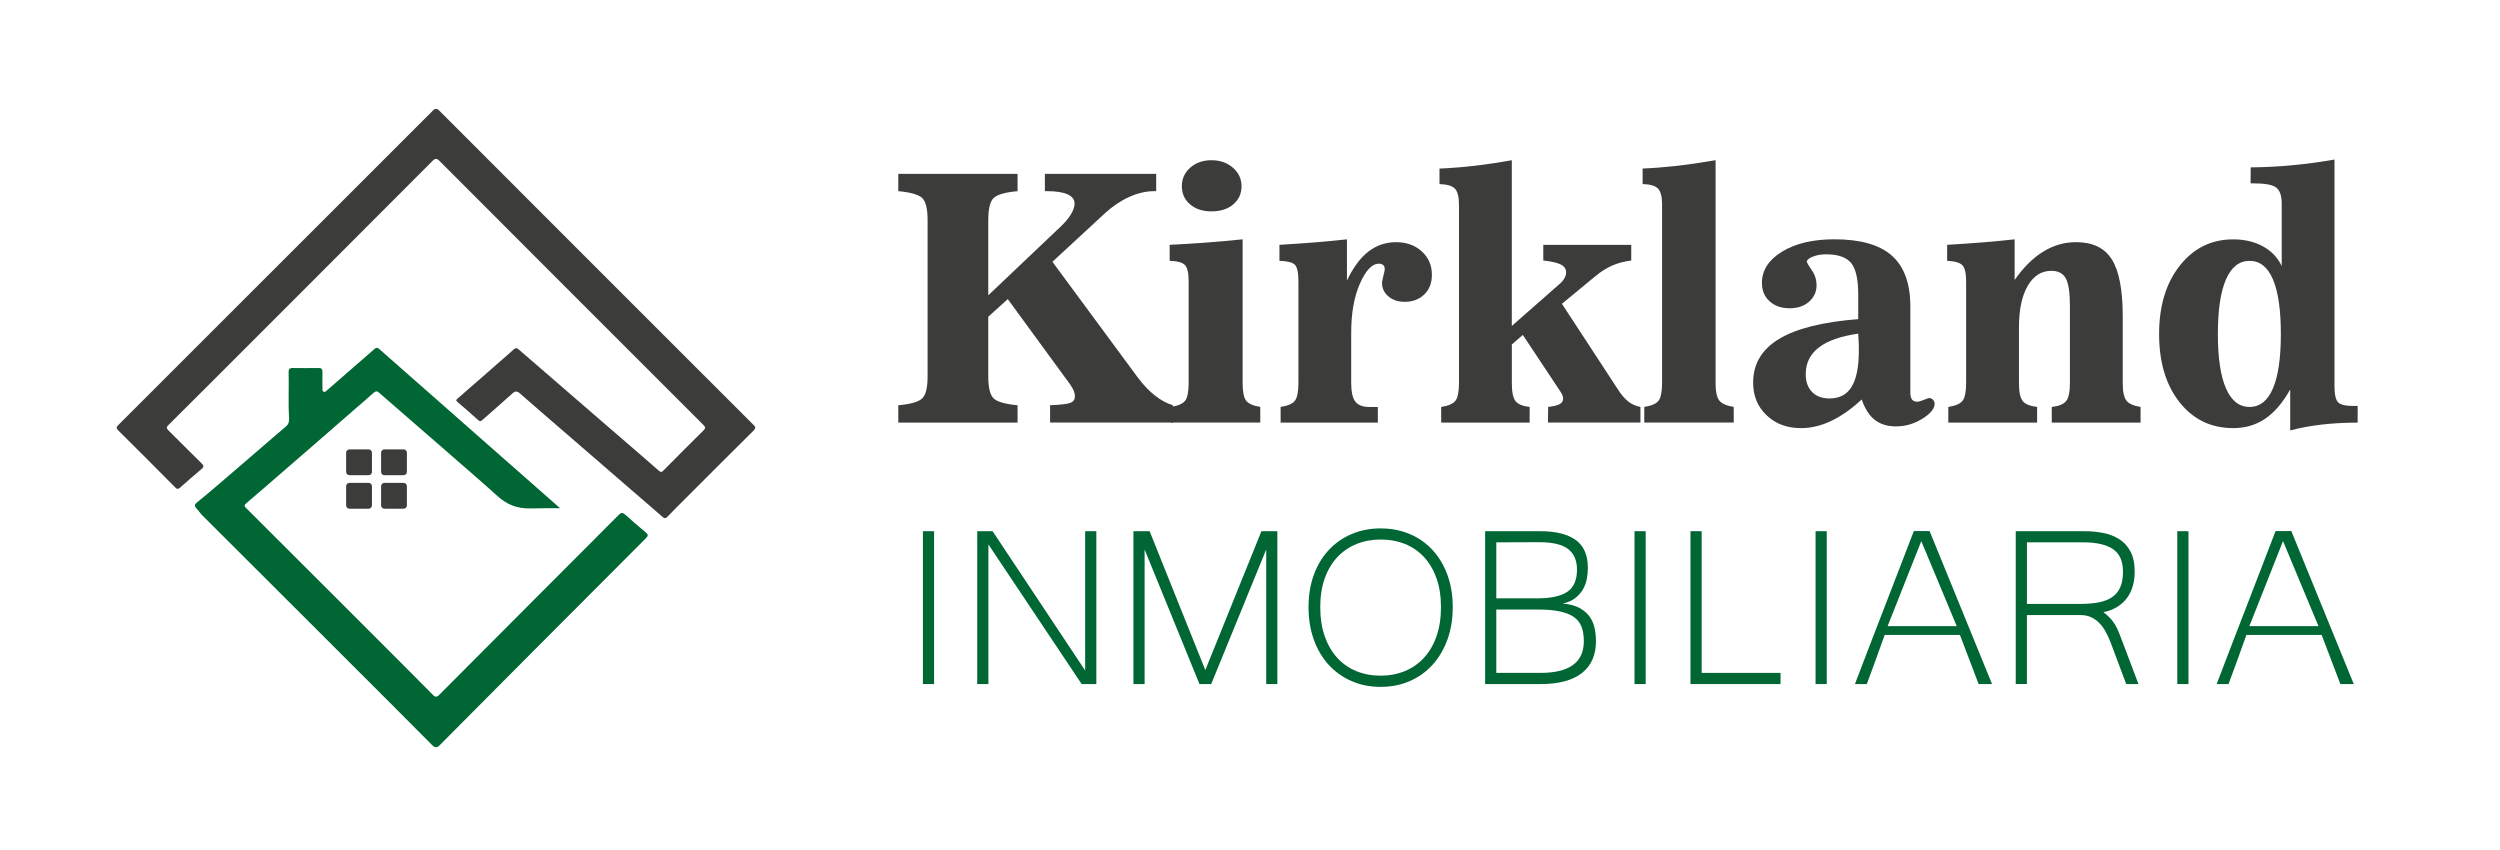
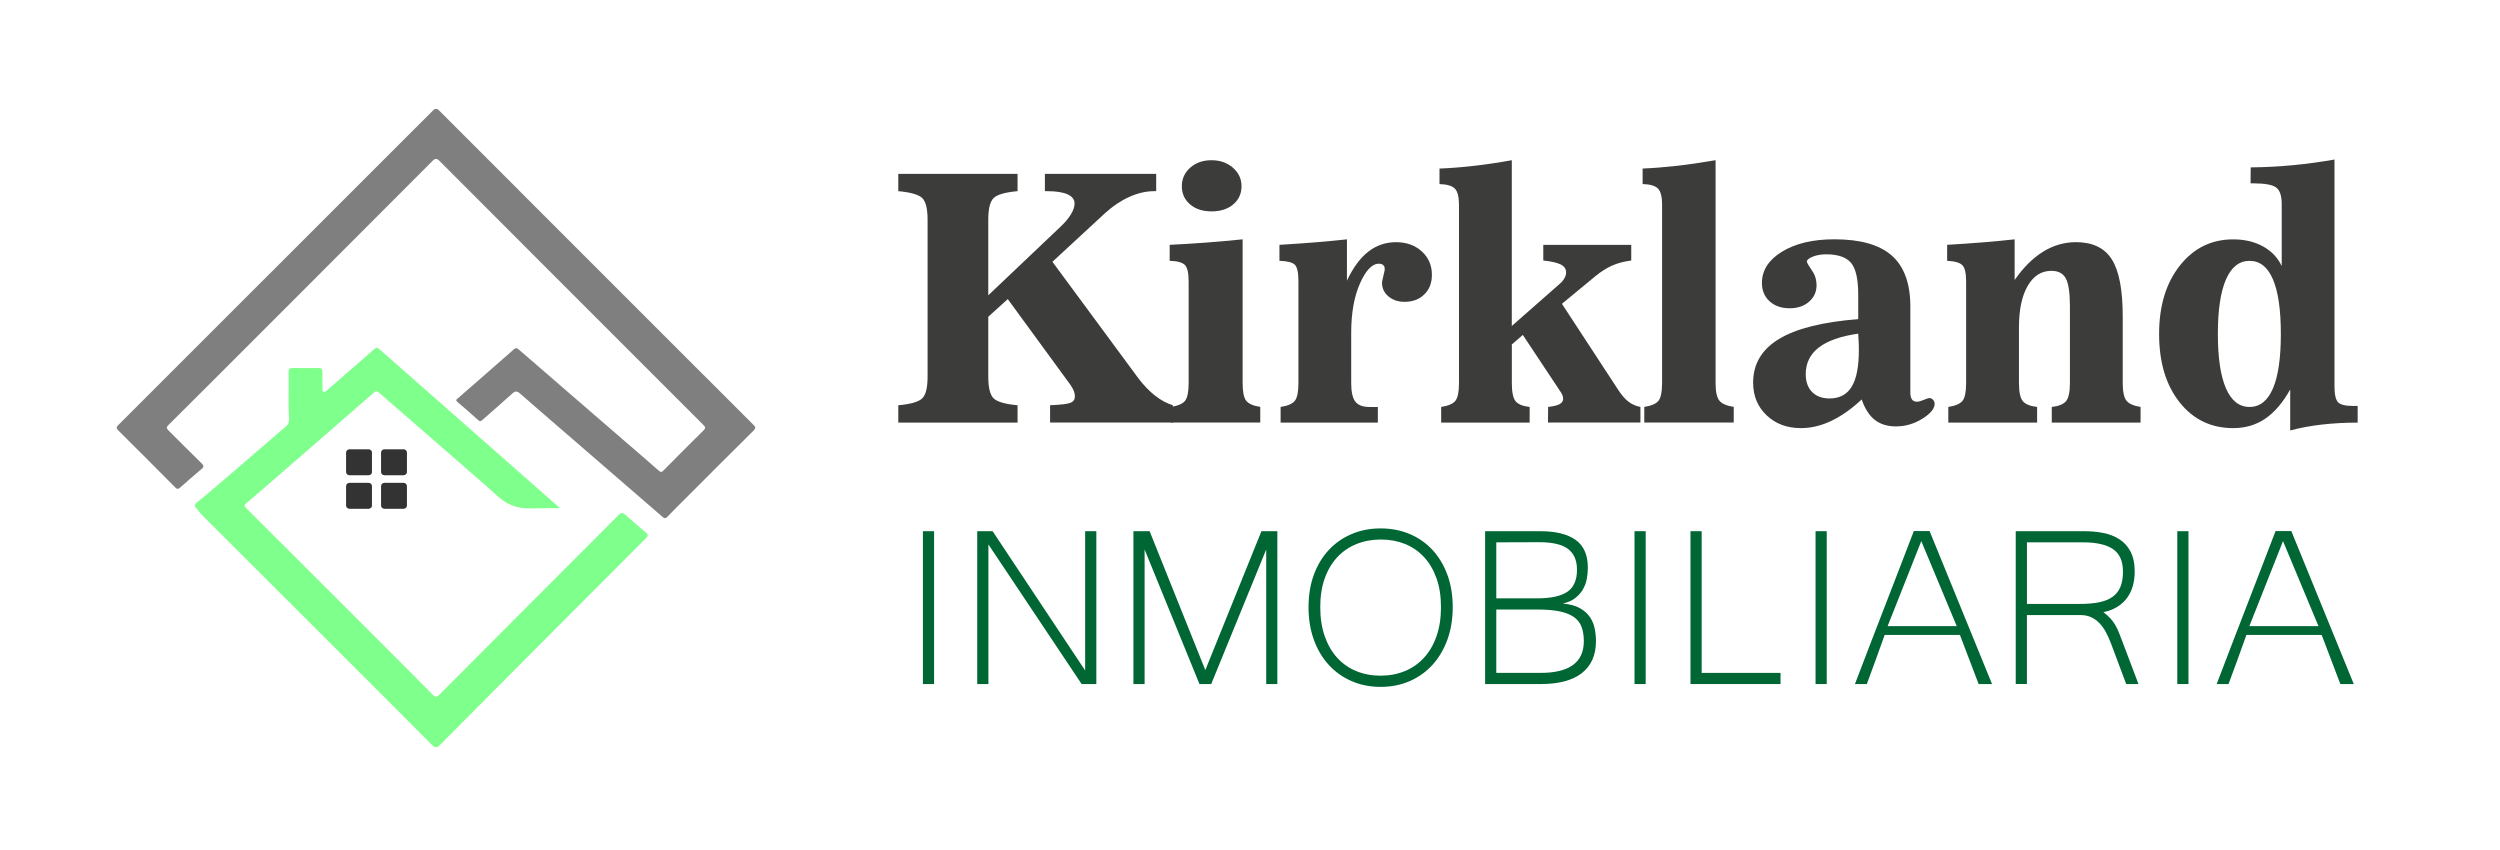
<svg xmlns="http://www.w3.org/2000/svg" version="1.1" id="Capa_1" x="0px" y="0px" viewBox="0 0 727.13 247.08" style="enable-background:new 0 0 727.13 247.08;" xml:space="preserve">
  <style type="text/css">
- 	.st0{fill:#3C3C3B;}
- 	.st1{fill:#006633;}
- </style>
+         .st0{fill:#3C3C3B;}
+         .st1{fill:#006633;}
+         .st4{opacity: 2;}
+         .st3 {stroke-width: 4;animation: trazar 5s ease-out infinite forwards;}    
+         #trazo1 {stroke-dasharray: 749.10; stroke-dashoffset: 749.10;}
+         #trazo2 {stroke-dasharray: 627.88; stroke-dashoffset: 627.881;}
+         @keyframes trazar {
+             80% {stroke-dashoffset: 0; stroke-width: 4;}  
+             90% {stroke-width: 2; opacity: 2;}
+             100% {opacity: 1; stroke-dashoffset: 0;}
+         }
+     </style>
  <g>
-     <path class="st0" d="M127.68,32.09c0,0,89.2,89.28,91.46,91.47c0.63,0.61,0.75,0.96,0.06,1.65c-6.62,6.56-13.2,13.15-19.79,19.74   c-1.76,1.76-3.54,3.52-5.26,5.32c-0.54,0.57-0.87,0.57-1.47,0.05c-4.42-3.9-38.47-33.19-41.42-35.86   c-0.88-0.79-1.44-0.75-2.27,0.01c-2.85,2.58-5.77,5.1-8.65,7.65c-0.39,0.35-0.69,0.57-1.21,0.11c-2.02-1.81-4.05-3.6-6.12-5.36   c-0.56-0.48-0.24-0.68,0.11-0.98c3.26-2.85,14.15-12.32,16.3-14.25c0.59-0.53,0.92-0.48,1.5,0.04   c7.17,6.28,38.75,33.45,40.75,35.26c0.55,0.5,0.83,0.39,1.27-0.07c3.88-3.92,7.77-7.83,11.7-11.71c0.63-0.62,0.55-0.97-0.05-1.56   c-10.82-10.77-70.8-70.79-76.71-76.75c-0.82-0.83-1.29-0.85-2.13,0c-9.31,9.37-75.35,75.46-76.76,76.77   c-0.67,0.62-0.55,1.02,0.03,1.59c3.21,3.17,6.36,6.39,9.59,9.53c0.7,0.69,0.78,1.05-0.03,1.71c-2.09,1.72-4.11,3.54-6.15,5.33   c-0.47,0.41-0.83,0.62-1.41,0.04c-5.51-5.56-11.05-11.1-16.61-16.62c-0.65-0.65-0.61-0.98,0.04-1.62   c6.16-6.13,91.51-91.47,91.51-91.47C126.43,31.57,127.16,31.51,127.68,32.09z" />
-     <path class="st1" d="M162.91,147.82c-3,0-5.48-0.03-8.31,0.06c-4.21,0.12-7.2-1.06-10.24-3.9c-3.49-3.25-31.59-27.53-34.2-29.84   c-0.59-0.52-0.99-0.32-1.46,0.09c-2.09,1.84-34.72,30.23-37.06,32.13c-0.78,0.63-0.52,0.95,0.01,1.47   c4.59,4.57,53.18,53.08,54.2,54.21c0.7,0.78,1.22,0.77,1.91,0.05c1.94-2.01,48.06-48.16,52.24-52.37c0.69-0.7,1.18-0.64,1.87-0.02   c1.95,1.75,3.92,3.47,5.94,5.14c0.79,0.65,0.73,1.04,0.03,1.73c-7.18,7.14-59.06,59.22-59.89,60.11c-0.72,0.78-1.41,0.9-2.21,0.08   c-3.04-3.14-63.97-63.98-67.13-67.1c-0.31-0.3-0.52-0.7-0.81-1.02c-1.52-1.68-1.55-1.71,0.24-3.12   c3.93-3.11,23.9-20.51,25.09-21.45c0.88-0.7,1.01-1.64,0.95-2.56c-0.29-4.46-0.01-8.93-0.13-13.39c-0.02-0.79,0.34-1.09,1.11-1.08   c2.54,0.02,5.08,0.05,7.62,0c0.91-0.02,1.11,0.39,1.1,1.18c-0.03,1.71,0.01,3.42,0.01,5.13c0,0.72,0.71,0.7,0.94,0.51   c3.81-3.27,13.3-11.62,14.3-12.46c0.47-0.4,0.85-0.27,1.26,0.1C117.55,107.94,159.15,144.47,162.91,147.82z" />
+     <path id="trazo1" class="st3" fill="none" stroke="#000" d="M127.68,32.09c0,0,89.2,89.28,91.46,91.47c0.63,0.61,0.75,0.96,0.06,1.65c-6.62,6.56-13.2,13.15-19.79,19.74             c-1.76,1.76-3.54,3.52-5.26,5.32c-0.54,0.57-0.87,0.57-1.47,0.05c-4.42-3.9-38.47-33.19-41.42-35.86             c-0.88-0.79-1.44-0.75-2.27,0.01c-2.85,2.58-5.77,5.1-8.65,7.65c-0.39,0.35-0.69,0.57-1.21,0.11c-2.02-1.81-4.05-3.6-6.12-5.36             c-0.56-0.48-0.24-0.68,0.11-0.98c3.26-2.85,14.15-12.32,16.3-14.25c0.59-0.53,0.92-0.48,1.5,0.04             c7.17,6.28,38.75,33.45,40.75,35.26c0.55,0.5,0.83,0.39,1.27-0.07c3.88-3.92,7.77-7.83,11.7-11.71c0.63-0.62,0.55-0.97-0.05-1.56             c-10.82-10.77-70.8-70.79-76.71-76.75c-0.82-0.83-1.29-0.85-2.13,0c-9.31,9.37-75.35,75.46-76.76,76.77             c-0.67,0.62-0.55,1.02,0.03,1.59c3.21,3.17,6.36,6.39,9.59,9.53c0.7,0.69,0.78,1.05-0.03,1.71c-2.09,1.72-4.11,3.54-6.15,5.33             c-0.47,0.41-0.83,0.62-1.41,0.04c-5.51-5.56-11.05-11.1-16.61-16.62c-0.65-0.65-0.61-0.98,0.04-1.62             c6.16-6.13,91.51-91.47,91.51-91.47C126.43,31.57,127.16,31.51,127.68,32.09z" />
+     <path id="trazo2" class="st3" fill="none" stroke="#006633" d="M162.91,147.82c-3,0-5.48-0.03-8.31,0.06c-4.21,0.12-7.2-1.06-10.24-3.9c-3.49-3.25-31.59-27.53-34.2-29.84             c-0.59-0.52-0.99-0.32-1.46,0.09c-2.09,1.84-34.72,30.23-37.06,32.13c-0.78,0.63-0.52,0.95,0.01,1.47             c4.59,4.57,53.18,53.08,54.2,54.21c0.7,0.78,1.22,0.77,1.91,0.05c1.94-2.01,48.06-48.16,52.24-52.37c0.69-0.7,1.18-0.64,1.87-0.02             c1.95,1.75,3.92,3.47,5.94,5.14c0.79,0.65,0.73,1.04,0.03,1.73c-7.18,7.14-59.06,59.22-59.89,60.11c-0.72,0.78-1.41,0.9-2.21,0.08             c-3.04-3.14-63.97-63.98-67.13-67.1c-0.31-0.3-0.52-0.7-0.81-1.02c-1.52-1.68-1.55-1.71,0.24-3.12             c3.93-3.11,23.9-20.51,25.09-21.45c0.88-0.7,1.01-1.64,0.95-2.56c-0.29-4.46-0.01-8.93-0.13-13.39c-0.02-0.79,0.34-1.09,1.11-1.08             c2.54,0.02,5.08,0.05,7.62,0c0.91-0.02,1.11,0.39,1.1,1.18c-0.03,1.71,0.01,3.42,0.01,5.13c0,0.72,0.71,0.7,0.94,0.51             c3.81-3.27,13.3-11.62,14.3-12.46c0.47-0.4,0.85-0.27,1.26,0.1C117.55,107.94,159.15,144.47,162.91,147.82z" />
    <g>
-       <path class="st0" d="M107.22,147.96h-5.59c-0.53,0-0.96-0.43-0.96-0.96v-5.59c0-0.53,0.43-0.96,0.96-0.96h5.59    c0.53,0,0.96,0.43,0.96,0.96V147C108.19,147.53,107.76,147.96,107.22,147.96z" />
-       <path class="st0" d="M107.22,138.21h-5.59c-0.53,0-0.96-0.43-0.96-0.96v-5.59c0-0.53,0.43-0.96,0.96-0.96h5.59    c0.53,0,0.96,0.43,0.96,0.96v5.59C108.19,137.78,107.76,138.21,107.22,138.21z" />
-       <path class="st0" d="M117.39,138.21h-5.59c-0.53,0-0.96-0.43-0.96-0.96v-5.59c0-0.53,0.43-0.96,0.96-0.96h5.59    c0.53,0,0.96,0.43,0.96,0.96v5.59C118.35,137.78,117.92,138.21,117.39,138.21z" />
-       <path class="st0" d="M117.39,147.96h-5.59c-0.53,0-0.96-0.43-0.96-0.96v-5.59c0-0.53,0.43-0.96,0.96-0.96h5.59    c0.53,0,0.96,0.43,0.96,0.96V147C118.35,147.53,117.92,147.96,117.39,147.96z" />
+       <path class="st3" fill="rgba(0, 0, 0, 0.6)" d="M107.22,147.96h-5.59c-0.53,0-0.96-0.43-0.96-0.96v-5.59c0-0.53,0.43-0.96,0.96-0.96h5.59                 c0.53,0,0.96,0.43,0.96,0.96V147C108.19,147.53,107.76,147.96,107.22,147.96z" />
+       <path class="st3" fill="rgba(0, 0, 0, 0.6)" d="M107.22,138.21h-5.59c-0.53,0-0.96-0.43-0.96-0.96v-5.59c0-0.53,0.43-0.96,0.96-0.96h5.59                 c0.53,0,0.96,0.43,0.96,0.96v5.59C108.19,137.78,107.76,138.21,107.22,138.21z" />
+       <path class="st3" fill="rgba(0, 0, 0, 0.6)" d="M117.39,138.21h-5.59c-0.53,0-0.96-0.43-0.96-0.96v-5.59c0-0.53,0.43-0.96,0.96-0.96h5.59                 c0.53,0,0.96,0.43,0.96,0.96v5.59C118.35,137.78,117.92,138.21,117.39,138.21z" />
+       <path class="st3" fill="rgba(0, 0, 0, 0.6)" d="M117.39,147.96h-5.59c-0.53,0-0.96-0.43-0.96-0.96v-5.59c0-0.53,0.43-0.96,0.96-0.96h5.59                 c0.53,0,0.96,0.43,0.96,0.96V147C118.35,147.53,117.92,147.96,117.39,147.96z" />
    </g>
  </g>
  <g>
-     <path class="st0" d="M269.79,63.94c0-3.23-0.53-5.35-1.57-6.35c-1.05-1-3.37-1.66-6.95-1.99v-5.04h34.69v5.04   c-3.59,0.32-5.9,0.99-6.95,1.99c-1.05,1-1.57,3.12-1.57,6.35v21.95l20.93-19.87c1.32-1.23,2.35-2.44,3.08-3.63   c0.73-1.19,1.09-2.26,1.09-3.2c0-1.16-0.68-2.05-2.04-2.67c-1.36-0.61-3.36-0.92-6.01-0.92h-0.58v-5.04h32.37v5.04h-0.58   c-2.36,0-4.77,0.56-7.24,1.67c-2.47,1.11-4.82,2.69-7.05,4.72l-15.31,14.15l24.91,33.77c1.58,2.1,3.23,3.82,4.94,5.16   c1.71,1.34,3.44,2.27,5.18,2.79v5.04h-35.71v-5.04c3.2-0.13,5.2-0.37,6.01-0.73c0.81-0.35,1.21-0.98,1.21-1.89   c0-0.94-0.4-1.99-1.21-3.15l-0.05-0.1l-18.27-25l-5.67,5.14v17.4c0,3.23,0.52,5.35,1.57,6.35c1.05,1,3.37,1.66,6.95,1.99v5.04   h-34.69v-5.04c3.59-0.32,5.9-0.99,6.95-1.99c1.05-1,1.57-3.12,1.57-6.35V63.94z" />
-     <path class="st0" d="M340.54,122.91v-4.55c2.07-0.32,3.45-0.92,4.14-1.79c0.69-0.87,1.04-2.6,1.04-5.18V81.82   c0-2.42-0.36-4-1.09-4.75c-0.73-0.74-2.2-1.15-4.43-1.21v-4.65c3.29-0.16,6.72-0.37,10.27-0.63c3.55-0.26,7.2-0.58,10.95-0.97   v41.77c0,2.58,0.35,4.31,1.04,5.18c0.69,0.87,2.06,1.47,4.09,1.79v4.55H340.54z M343.74,54.16c0-2.16,0.82-3.96,2.45-5.4   c1.63-1.44,3.69-2.16,6.18-2.16c2.49,0,4.56,0.73,6.23,2.18c1.66,1.45,2.5,3.25,2.5,5.38c0,2.16-0.8,3.92-2.4,5.28   c-1.6,1.36-3.71,2.04-6.32,2.04c-2.58,0-4.67-0.68-6.25-2.04C344.53,58.08,343.74,56.32,343.74,54.16z" />
-     <path class="st0" d="M372.47,122.91v-4.55c2.07-0.32,3.45-0.92,4.14-1.79c0.69-0.87,1.04-2.6,1.04-5.18V81.82   c0-2.52-0.35-4.13-1.04-4.82c-0.7-0.69-2.19-1.07-4.48-1.14v-4.65c3.78-0.23,7.27-0.47,10.47-0.73c3.2-0.26,6.25-0.55,9.16-0.87   v12.02c1.78-3.78,3.84-6.59,6.2-8.43s5.05-2.76,8.09-2.76s5.53,0.9,7.49,2.69s2.93,4.06,2.93,6.81c0,2.36-0.73,4.26-2.21,5.69   c-1.47,1.44-3.38,2.16-5.74,2.16c-1.87,0-3.43-0.52-4.68-1.57c-1.24-1.05-1.87-2.35-1.87-3.9c0-0.16,0.02-0.35,0.05-0.56   c0.03-0.21,0.08-0.44,0.15-0.7l0.48-2.08c0.03-0.1,0.05-0.21,0.07-0.34c0.02-0.13,0.02-0.29,0.02-0.48c0-0.45-0.14-0.81-0.44-1.07   c-0.29-0.26-0.71-0.39-1.26-0.39c-1.97,0-3.8,1.92-5.5,5.77c-1.7,3.84-2.54,8.62-2.54,14.34v14.58c0,2.58,0.4,4.39,1.21,5.43   c0.81,1.03,2.16,1.55,4.07,1.55h2.47v4.55H372.47z" />
-     <path class="st0" d="M439.72,111.38c0,2.65,0.36,4.42,1.09,5.31c0.73,0.89,2.09,1.45,4.09,1.67v4.55h-25.73v-4.55   c2.07-0.32,3.45-0.92,4.14-1.79c0.69-0.87,1.04-2.6,1.04-5.18v-51.8c0-2.33-0.4-3.9-1.19-4.72c-0.79-0.82-2.29-1.27-4.48-1.33   v-4.51c3.17-0.13,6.48-0.39,9.93-0.78c3.46-0.39,7.15-0.94,11.1-1.65v48.21l14.1-12.4c0.52-0.45,0.93-0.97,1.24-1.55   c0.31-0.58,0.46-1.11,0.46-1.6c0-1-0.5-1.77-1.5-2.3c-1-0.53-2.71-0.93-5.14-1.19v-4.55h25.58v4.55c-2.04,0.26-3.87,0.74-5.5,1.45   c-1.63,0.71-3.27,1.74-4.92,3.1l-9.74,8.04l16.09,24.61c1.13,1.78,2.21,3.06,3.25,3.85c1.03,0.79,2.2,1.3,3.49,1.53v4.55h-26.89   l0.05-4.55c1.52-0.16,2.62-0.43,3.32-0.8c0.69-0.37,1.04-0.9,1.04-1.57c0-0.36-0.07-0.71-0.22-1.07c-0.15-0.35-0.38-0.76-0.7-1.21   l-10.8-16.28l-3.2,2.76V111.38z" />
-     <path class="st0" d="M483.43,59.58c0-2.33-0.4-3.9-1.19-4.72c-0.79-0.82-2.29-1.27-4.48-1.33v-4.51c3.13-0.13,6.43-0.39,9.88-0.78   c3.46-0.39,7.24-0.94,11.34-1.65v64.78c0,2.52,0.36,4.23,1.09,5.14c0.73,0.9,2.12,1.52,4.19,1.84v4.55h-26.02v-4.55   c2.07-0.32,3.45-0.92,4.14-1.79c0.69-0.87,1.04-2.6,1.04-5.18V59.58z" />
-     <path class="st0" d="M541.48,116.18c-2.94,2.75-5.89,4.82-8.84,6.23s-5.9,2.11-8.84,2.11c-4.04,0-7.37-1.24-9.98-3.73   c-2.62-2.49-3.92-5.65-3.92-9.5c0-5.43,2.51-9.66,7.53-12.7c5.02-3.04,12.7-4.96,23.04-5.77V85.7c0-4.49-0.7-7.57-2.08-9.23   c-1.39-1.66-3.8-2.5-7.22-2.5c-1.52,0-2.84,0.23-3.97,0.7c-1.13,0.47-1.7,0.96-1.7,1.48c0,0.06,0.1,0.26,0.29,0.58   c0.1,0.16,0.16,0.27,0.19,0.34l1.4,2.18c0.29,0.45,0.53,1.01,0.7,1.67c0.18,0.66,0.27,1.33,0.27,2.01c0,1.94-0.73,3.55-2.18,4.82   c-1.45,1.28-3.34,1.91-5.67,1.91c-2.39,0-4.33-0.68-5.81-2.03c-1.49-1.36-2.23-3.13-2.23-5.33c0-3.68,1.95-6.72,5.86-9.11   c3.91-2.39,8.98-3.59,15.21-3.59c7.56,0,13.13,1.58,16.72,4.75c3.58,3.17,5.38,8.11,5.38,14.83v25c0,0.9,0.16,1.57,0.48,2.01   s0.82,0.65,1.5,0.65c0.45,0,1.09-0.18,1.91-0.53c0.82-0.35,1.38-0.53,1.67-0.53c0.39,0,0.73,0.17,1.04,0.51   c0.31,0.34,0.46,0.72,0.46,1.14c0,1.42-1.2,2.88-3.58,4.36c-2.39,1.49-4.94,2.23-7.66,2.23c-2.49,0-4.54-0.63-6.15-1.89   C543.69,120.88,542.41,118.89,541.48,116.18z M540.46,97.04c-5.14,0.74-8.96,2.09-11.48,4.05c-2.52,1.95-3.78,4.53-3.78,7.73   c0,2.2,0.61,3.92,1.84,5.18s2.92,1.89,5.09,1.89c2.91,0,5.05-1.14,6.44-3.42c1.39-2.28,2.08-5.81,2.08-10.59   c0-0.55-0.01-1.15-0.02-1.79C540.61,99.44,540.56,98.43,540.46,97.04z" />
-     <path class="st0" d="M617.4,111.38c0,2.52,0.36,4.23,1.07,5.14c0.71,0.9,2.08,1.52,4.12,1.84v4.55h-25.83v-4.55   c2.04-0.23,3.42-0.79,4.17-1.7c0.74-0.9,1.11-2.67,1.11-5.28V89.09c0-3.97-0.4-6.69-1.21-8.14s-2.2-2.18-4.17-2.18   c-2.91,0-5.21,1.46-6.9,4.38c-1.7,2.92-2.54,6.95-2.54,12.09v16.14c0,2.62,0.37,4.38,1.11,5.28c0.74,0.9,2.13,1.47,4.17,1.7v4.55   h-25.83v-4.55c2.07-0.32,3.45-0.92,4.14-1.79c0.69-0.87,1.04-2.6,1.04-5.18V81.82c0-2.39-0.37-3.96-1.11-4.7   c-0.74-0.74-2.21-1.16-4.41-1.26v-4.65c3.78-0.23,7.27-0.47,10.47-0.73c3.2-0.26,6.25-0.55,9.16-0.87v11.82   c2.58-3.68,5.36-6.44,8.33-8.26c2.97-1.82,6.14-2.74,9.5-2.74c4.85,0,8.33,1.67,10.44,5.02c2.12,3.34,3.17,8.88,3.17,16.6V111.38z" />
-     <path class="st0" d="M654.62,48.68c4.07-0.03,8.15-0.24,12.23-0.63c4.09-0.39,8.13-0.94,12.14-1.65v65.9c0,2.42,0.35,3.99,1.04,4.7   c0.69,0.71,2.14,1.07,4.34,1.07h1.36v4.85c-3.65,0-7.11,0.19-10.37,0.56c-3.26,0.37-6.35,0.94-9.25,1.72v-11.92   c-2.13,3.81-4.55,6.64-7.24,8.48s-5.81,2.76-9.33,2.76c-6.43,0-11.63-2.5-15.6-7.51c-3.97-5.01-5.96-11.63-5.96-19.87   c0-8.17,2.01-14.8,6.03-19.89c4.02-5.09,9.2-7.63,15.53-7.63c3.29,0,6.18,0.68,8.65,2.04c2.47,1.36,4.29,3.26,5.45,5.72V59.29   c0-2.36-0.54-3.94-1.62-4.75c-1.08-0.81-3.25-1.21-6.52-1.21h-0.92L654.62,48.68z M654.28,118.36c3,0,5.27-1.79,6.81-5.38   s2.3-8.87,2.3-15.84c0-7.01-0.77-12.31-2.3-15.89c-1.53-3.59-3.8-5.38-6.81-5.38c-3,0-5.29,1.81-6.86,5.43   c-1.57,3.62-2.35,8.9-2.35,15.84c0,6.91,0.78,12.18,2.35,15.8C648.99,116.55,651.27,118.36,654.28,118.36z" />
+     <path class="" fill="rgba(0, 0, 0, 0.5)" stroke="" d="M127.68,32.09c0,0,89.2,89.28,91.46,91.47c0.63,0.61,0.75,0.96,0.06,1.65c-6.62,6.56-13.2,13.15-19.79,19.74             c-1.76,1.76-3.54,3.52-5.26,5.32c-0.54,0.57-0.87,0.57-1.47,0.05c-4.42-3.9-38.47-33.19-41.42-35.86             c-0.88-0.79-1.44-0.75-2.27,0.01c-2.85,2.58-5.77,5.1-8.65,7.65c-0.39,0.35-0.69,0.57-1.21,0.11c-2.02-1.81-4.05-3.6-6.12-5.36             c-0.56-0.48-0.24-0.68,0.11-0.98c3.26-2.85,14.15-12.32,16.3-14.25c0.59-0.53,0.92-0.48,1.5,0.04             c7.17,6.28,38.75,33.45,40.75,35.26c0.55,0.5,0.83,0.39,1.27-0.07c3.88-3.92,7.77-7.83,11.7-11.71c0.63-0.62,0.55-0.97-0.05-1.56             c-10.82-10.77-70.8-70.79-76.71-76.75c-0.82-0.83-1.29-0.85-2.13,0c-9.31,9.37-75.35,75.46-76.76,76.77             c-0.67,0.62-0.55,1.02,0.03,1.59c3.21,3.17,6.36,6.39,9.59,9.53c0.7,0.69,0.78,1.05-0.03,1.71c-2.09,1.72-4.11,3.54-6.15,5.33             c-0.47,0.41-0.83,0.62-1.41,0.04c-5.51-5.56-11.05-11.1-16.61-16.62c-0.65-0.65-0.61-0.98,0.04-1.62             c6.16-6.13,91.51-91.47,91.51-91.47C126.43,31.57,127.16,31.51,127.68,32.09z" />
+     <path class="" fill="rgba(0, 255, 25, 0.5)" stroke="" d="M162.91,147.82c-3,0-5.48-0.03-8.31,0.06c-4.21,0.12-7.2-1.06-10.24-3.9c-3.49-3.25-31.59-27.53-34.2-29.84             c-0.59-0.52-0.99-0.32-1.46,0.09c-2.09,1.84-34.72,30.23-37.06,32.13c-0.78,0.63-0.52,0.95,0.01,1.47             c4.59,4.57,53.18,53.08,54.2,54.21c0.7,0.78,1.22,0.77,1.91,0.05c1.94-2.01,48.06-48.16,52.24-52.37c0.69-0.7,1.18-0.64,1.87-0.02             c1.95,1.75,3.92,3.47,5.94,5.14c0.79,0.65,0.73,1.04,0.03,1.73c-7.18,7.14-59.06,59.22-59.89,60.11c-0.72,0.78-1.41,0.9-2.21,0.08             c-3.04-3.14-63.97-63.98-67.13-67.1c-0.31-0.3-0.52-0.7-0.81-1.02c-1.52-1.68-1.55-1.71,0.24-3.12             c3.93-3.11,23.9-20.51,25.09-21.45c0.88-0.7,1.01-1.64,0.95-2.56c-0.29-4.46-0.01-8.93-0.13-13.39c-0.02-0.79,0.34-1.09,1.11-1.08             c2.54,0.02,5.08,0.05,7.62,0c0.91-0.02,1.11,0.39,1.1,1.18c-0.03,1.71,0.01,3.42,0.01,5.13c0,0.72,0.71,0.7,0.94,0.51             c3.81-3.27,13.3-11.62,14.3-12.46c0.47-0.4,0.85-0.27,1.26,0.1C117.55,107.94,159.15,144.47,162.91,147.82z" />
+     <g>
+       <path fill="rgba(0, 0, 0, 0.5)" d="M107.22,147.96h-5.59c-0.53,0-0.96-0.43-0.96-0.96v-5.59c0-0.53,0.43-0.96,0.96-0.96h5.59                 c0.53,0,0.96,0.43,0.96,0.96V147C108.19,147.53,107.76,147.96,107.22,147.96z" />
+       <path fill="rgba(0, 0, 0, 0.5)" d="M107.22,138.21h-5.59c-0.53,0-0.96-0.43-0.96-0.96v-5.59c0-0.53,0.43-0.96,0.96-0.96h5.59                 c0.53,0,0.96,0.43,0.96,0.96v5.59C108.19,137.78,107.76,138.21,107.22,138.21z" />
+       <path fill="rgba(0, 0, 0, 0.5)" d="M117.39,138.21h-5.59c-0.53,0-0.96-0.43-0.96-0.96v-5.59c0-0.53,0.43-0.96,0.96-0.96h5.59                 c0.53,0,0.96,0.43,0.96,0.96v5.59C118.35,137.78,117.92,138.21,117.39,138.21z" />
+       <path fill="rgba(0, 0, 0, 0.5)" d="M117.39,147.96h-5.59c-0.53,0-0.96-0.43-0.96-0.96v-5.59c0-0.53,0.43-0.96,0.96-0.96h5.59                 c0.53,0,0.96,0.43,0.96,0.96V147C118.35,147.53,117.92,147.96,117.39,147.96z" />
+     </g>
+   </g>
+   <g>
+     <path class="st0" d="M269.79,63.94c0-3.23-0.53-5.35-1.57-6.35c-1.05-1-3.37-1.66-6.95-1.99v-5.04h34.69v5.04             c-3.59,0.32-5.9,0.99-6.95,1.99c-1.05,1-1.57,3.12-1.57,6.35v21.95l20.93-19.87c1.32-1.23,2.35-2.44,3.08-3.63             c0.73-1.19,1.09-2.26,1.09-3.2c0-1.16-0.68-2.05-2.04-2.67c-1.36-0.61-3.36-0.92-6.01-0.92h-0.58v-5.04h32.37v5.04h-0.58             c-2.36,0-4.77,0.56-7.24,1.67c-2.47,1.11-4.82,2.69-7.05,4.72l-15.31,14.15l24.91,33.77c1.58,2.1,3.23,3.82,4.94,5.16             c1.71,1.34,3.44,2.27,5.18,2.79v5.04h-35.71v-5.04c3.2-0.13,5.2-0.37,6.01-0.73c0.81-0.35,1.21-0.98,1.21-1.89             c0-0.94-0.4-1.99-1.21-3.15l-0.05-0.1l-18.27-25l-5.67,5.14v17.4c0,3.23,0.52,5.35,1.57,6.35c1.05,1,3.37,1.66,6.95,1.99v5.04             h-34.69v-5.04c3.59-0.32,5.9-0.99,6.95-1.99c1.05-1,1.57-3.12,1.57-6.35V63.94z" />
+     <path class="st0" d="M340.54,122.91v-4.55c2.07-0.32,3.45-0.92,4.14-1.79c0.69-0.87,1.04-2.6,1.04-5.18V81.82             c0-2.42-0.36-4-1.09-4.75c-0.73-0.74-2.2-1.15-4.43-1.21v-4.65c3.29-0.16,6.72-0.37,10.27-0.63c3.55-0.26,7.2-0.58,10.95-0.97             v41.77c0,2.58,0.35,4.31,1.04,5.18c0.69,0.87,2.06,1.47,4.09,1.79v4.55H340.54z M343.74,54.16c0-2.16,0.82-3.96,2.45-5.4             c1.63-1.44,3.69-2.16,6.18-2.16c2.49,0,4.56,0.73,6.23,2.18c1.66,1.45,2.5,3.25,2.5,5.38c0,2.16-0.8,3.92-2.4,5.28             c-1.6,1.36-3.71,2.04-6.32,2.04c-2.58,0-4.67-0.68-6.25-2.04C344.53,58.08,343.74,56.32,343.74,54.16z" />
+     <path class="st0" d="M372.47,122.91v-4.55c2.07-0.32,3.45-0.92,4.14-1.79c0.69-0.87,1.04-2.6,1.04-5.18V81.82             c0-2.52-0.35-4.13-1.04-4.82c-0.7-0.69-2.19-1.07-4.48-1.14v-4.65c3.78-0.23,7.27-0.47,10.47-0.73c3.2-0.26,6.25-0.55,9.16-0.87             v12.02c1.78-3.78,3.84-6.59,6.2-8.43s5.05-2.76,8.09-2.76s5.53,0.9,7.49,2.69s2.93,4.06,2.93,6.81c0,2.36-0.73,4.26-2.21,5.69             c-1.47,1.44-3.38,2.16-5.74,2.16c-1.87,0-3.43-0.52-4.68-1.57c-1.24-1.05-1.87-2.35-1.87-3.9c0-0.16,0.02-0.35,0.05-0.56             c0.03-0.21,0.08-0.44,0.15-0.7l0.48-2.08c0.03-0.1,0.05-0.21,0.07-0.34c0.02-0.13,0.02-0.29,0.02-0.48c0-0.45-0.14-0.81-0.44-1.07             c-0.29-0.26-0.71-0.39-1.26-0.39c-1.97,0-3.8,1.92-5.5,5.77c-1.7,3.84-2.54,8.62-2.54,14.34v14.58c0,2.58,0.4,4.39,1.21,5.43             c0.81,1.03,2.16,1.55,4.07,1.55h2.47v4.55H372.47z" />
+     <path class="st0" d="M439.72,111.38c0,2.65,0.36,4.42,1.09,5.31c0.73,0.89,2.09,1.45,4.09,1.67v4.55h-25.73v-4.55             c2.07-0.32,3.45-0.92,4.14-1.79c0.69-0.87,1.04-2.6,1.04-5.18v-51.8c0-2.33-0.4-3.9-1.19-4.72c-0.79-0.82-2.29-1.27-4.48-1.33             v-4.51c3.17-0.13,6.48-0.39,9.93-0.78c3.46-0.39,7.15-0.94,11.1-1.65v48.21l14.1-12.4c0.52-0.45,0.93-0.97,1.24-1.55             c0.31-0.58,0.46-1.11,0.46-1.6c0-1-0.5-1.77-1.5-2.3c-1-0.53-2.71-0.93-5.14-1.19v-4.55h25.58v4.55c-2.04,0.26-3.87,0.74-5.5,1.45             c-1.63,0.71-3.27,1.74-4.92,3.1l-9.74,8.04l16.09,24.61c1.13,1.78,2.21,3.06,3.25,3.85c1.03,0.79,2.2,1.3,3.49,1.53v4.55h-26.89             l0.05-4.55c1.52-0.16,2.62-0.43,3.32-0.8c0.69-0.37,1.04-0.9,1.04-1.57c0-0.36-0.07-0.71-0.22-1.07c-0.15-0.35-0.38-0.76-0.7-1.21             l-10.8-16.28l-3.2,2.76V111.38z" />
+     <path class="st0" d="M483.43,59.58c0-2.33-0.4-3.9-1.19-4.72c-0.79-0.82-2.29-1.27-4.48-1.33v-4.51c3.13-0.13,6.43-0.39,9.88-0.78             c3.46-0.39,7.24-0.94,11.34-1.65v64.78c0,2.52,0.36,4.23,1.09,5.14c0.73,0.9,2.12,1.52,4.19,1.84v4.55h-26.02v-4.55             c2.07-0.32,3.45-0.92,4.14-1.79c0.69-0.87,1.04-2.6,1.04-5.18V59.58z" />
+     <path class="st0" d="M541.48,116.18c-2.94,2.75-5.89,4.82-8.84,6.23s-5.9,2.11-8.84,2.11c-4.04,0-7.37-1.24-9.98-3.73             c-2.62-2.49-3.92-5.65-3.92-9.5c0-5.43,2.51-9.66,7.53-12.7c5.02-3.04,12.7-4.96,23.04-5.77V85.7c0-4.49-0.7-7.57-2.08-9.23             c-1.39-1.66-3.8-2.5-7.22-2.5c-1.52,0-2.84,0.23-3.97,0.7c-1.13,0.47-1.7,0.96-1.7,1.48c0,0.06,0.1,0.26,0.29,0.58             c0.1,0.16,0.16,0.27,0.19,0.34l1.4,2.18c0.29,0.45,0.53,1.01,0.7,1.67c0.18,0.66,0.27,1.33,0.27,2.01c0,1.94-0.73,3.55-2.18,4.82             c-1.45,1.28-3.34,1.91-5.67,1.91c-2.39,0-4.33-0.68-5.81-2.03c-1.49-1.36-2.23-3.13-2.23-5.33c0-3.68,1.95-6.72,5.86-9.11             c3.91-2.39,8.98-3.59,15.21-3.59c7.56,0,13.13,1.58,16.72,4.75c3.58,3.17,5.38,8.11,5.38,14.83v25c0,0.9,0.16,1.57,0.48,2.01             s0.82,0.65,1.5,0.65c0.45,0,1.09-0.18,1.91-0.53c0.82-0.35,1.38-0.53,1.67-0.53c0.39,0,0.73,0.17,1.04,0.51             c0.31,0.34,0.46,0.72,0.46,1.14c0,1.42-1.2,2.88-3.58,4.36c-2.39,1.49-4.94,2.23-7.66,2.23c-2.49,0-4.54-0.63-6.15-1.89             C543.69,120.88,542.41,118.89,541.48,116.18z M540.46,97.04c-5.14,0.74-8.96,2.09-11.48,4.05c-2.52,1.95-3.78,4.53-3.78,7.73             c0,2.2,0.61,3.92,1.84,5.18s2.92,1.89,5.09,1.89c2.91,0,5.05-1.14,6.44-3.42c1.39-2.28,2.08-5.81,2.08-10.59             c0-0.55-0.01-1.15-0.02-1.79C540.61,99.44,540.56,98.43,540.46,97.04z" />
+     <path class="st0" d="M617.4,111.38c0,2.52,0.36,4.23,1.07,5.14c0.71,0.9,2.08,1.52,4.12,1.84v4.55h-25.83v-4.55             c2.04-0.23,3.42-0.79,4.17-1.7c0.74-0.9,1.11-2.67,1.11-5.28V89.09c0-3.97-0.4-6.69-1.21-8.14s-2.2-2.18-4.17-2.18             c-2.91,0-5.21,1.46-6.9,4.38c-1.7,2.92-2.54,6.95-2.54,12.09v16.14c0,2.62,0.37,4.38,1.11,5.28c0.74,0.9,2.13,1.47,4.17,1.7v4.55             h-25.83v-4.55c2.07-0.32,3.45-0.92,4.14-1.79c0.69-0.87,1.04-2.6,1.04-5.18V81.82c0-2.39-0.37-3.96-1.11-4.7             c-0.74-0.74-2.21-1.16-4.41-1.26v-4.65c3.78-0.23,7.27-0.47,10.47-0.73c3.2-0.26,6.25-0.55,9.16-0.87v11.82             c2.58-3.68,5.36-6.44,8.33-8.26c2.97-1.82,6.14-2.74,9.5-2.74c4.85,0,8.33,1.67,10.44,5.02c2.12,3.34,3.17,8.88,3.17,16.6V111.38z" />
+     <path class="st0" d="M654.62,48.68c4.07-0.03,8.15-0.24,12.23-0.63c4.09-0.39,8.13-0.94,12.14-1.65v65.9c0,2.42,0.35,3.99,1.04,4.7             c0.69,0.71,2.14,1.07,4.34,1.07h1.36v4.85c-3.65,0-7.11,0.19-10.37,0.56c-3.26,0.37-6.35,0.94-9.25,1.72v-11.92             c-2.13,3.81-4.55,6.64-7.24,8.48s-5.81,2.76-9.33,2.76c-6.43,0-11.63-2.5-15.6-7.51c-3.97-5.01-5.96-11.63-5.96-19.87             c0-8.17,2.01-14.8,6.03-19.89c4.02-5.09,9.2-7.63,15.53-7.63c3.29,0,6.18,0.68,8.65,2.04c2.47,1.36,4.29,3.26,5.45,5.72V59.29             c0-2.36-0.54-3.94-1.62-4.75c-1.08-0.81-3.25-1.21-6.52-1.21h-0.92L654.62,48.68z M654.28,118.36c3,0,5.27-1.79,6.81-5.38             s2.3-8.87,2.3-15.84c0-7.01-0.77-12.31-2.3-15.89c-1.53-3.59-3.8-5.38-6.81-5.38c-3,0-5.29,1.81-6.86,5.43             c-1.57,3.62-2.35,8.9-2.35,15.84c0,6.91,0.78,12.18,2.35,15.8C648.99,116.55,651.27,118.36,654.28,118.36z" />
  </g>
  <g>
    <path class="st1" d="M271.68,198.96h-3.25V154.5h3.25V198.96z" />
    <path class="st1" d="M318.86,198.96h-4.26l-27.12-40.61v40.61h-3.25V154.5h4.47l26.92,40.52V154.5h3.25V198.96z" />
-     <path class="st1" d="M371.53,198.96h-3.25v-39.14l-16,39.14h-3.41l-15.96-39.14v39.14h-3.25V154.5h4.71l16.2,40.4l16.32-40.4h4.63   V198.96z" />
-     <path class="st1" d="M401.58,153.69c3.03,0,5.83,0.54,8.41,1.62c2.57,1.08,4.78,2.63,6.64,4.63c1.85,2,3.3,4.41,4.34,7.23   c1.04,2.82,1.56,5.96,1.56,9.42c0,3.44-0.51,6.58-1.54,9.42c-1.03,2.84-2.47,5.29-4.32,7.33c-1.85,2.04-4.06,3.63-6.62,4.75   c-2.56,1.12-5.38,1.69-8.47,1.69s-5.92-0.56-8.49-1.69c-2.57-1.12-4.79-2.7-6.64-4.73c-1.85-2.03-3.3-4.47-4.32-7.31   c-1.03-2.84-1.54-6-1.54-9.46c0-3.49,0.52-6.65,1.56-9.46c1.04-2.81,2.5-5.22,4.37-7.21c1.87-1.99,4.08-3.53,6.64-4.61   C395.71,154.23,398.52,153.69,401.58,153.69z M401.54,196.52c2.54,0,4.89-0.44,7.04-1.32c2.15-0.88,4.01-2.17,5.58-3.88   c1.57-1.71,2.79-3.8,3.65-6.27c0.87-2.48,1.3-5.3,1.3-8.47c0-3.19-0.44-6.01-1.32-8.45c-0.88-2.44-2.1-4.49-3.65-6.15   c-1.56-1.66-3.4-2.92-5.52-3.78c-2.13-0.85-4.45-1.28-6.96-1.28c-2.57,0-4.93,0.43-7.09,1.3c-2.15,0.87-4.01,2.13-5.58,3.8   c-1.57,1.67-2.8,3.72-3.67,6.15c-0.88,2.44-1.32,5.24-1.32,8.41c0,3.17,0.43,5.99,1.3,8.47c0.87,2.48,2.08,4.57,3.63,6.27   s3.41,3,5.56,3.88C396.64,196.08,398.99,196.52,401.54,196.52z" />
-     <path class="st1" d="M464.19,186.49c0,4.03-1.36,7.12-4.08,9.26c-2.72,2.14-6.72,3.21-12,3.21h-16.16V154.5h16.08   c4.47,0,7.88,0.85,10.25,2.54c2.37,1.69,3.55,4.39,3.55,8.1c0,1.03-0.1,2.09-0.3,3.19c-0.2,1.1-0.58,2.12-1.12,3.07   c-0.54,0.95-1.29,1.79-2.23,2.54c-0.95,0.75-2.17,1.28-3.65,1.6c2.08,0.19,3.76,0.64,5.01,1.36c1.26,0.72,2.23,1.59,2.92,2.62   c0.69,1.03,1.15,2.16,1.38,3.39C464.08,184.13,464.19,185.33,464.19,186.49z M435.2,174.03h11.94c3.95,0,6.86-0.64,8.73-1.91   c1.87-1.27,2.8-3.41,2.8-6.42c0-2.71-0.87-4.72-2.6-6.03c-1.73-1.31-4.51-1.97-8.32-1.97l-12.55,0.04V174.03z M435.2,195.71h12.87   c8.39,0,12.59-3.07,12.59-9.22c0-1.6-0.22-2.98-0.65-4.14c-0.43-1.16-1.17-2.12-2.21-2.86c-1.04-0.74-2.42-1.3-4.14-1.66   c-1.72-0.37-3.88-0.55-6.48-0.55H435.2V195.71z" />
+     <path class="st1" d="M371.53,198.96h-3.25v-39.14l-16,39.14h-3.41l-15.96-39.14v39.14h-3.25V154.5h4.71l16.2,40.4l16.32-40.4h4.63             V198.96z" />
+     <path class="st1" d="M401.58,153.69c3.03,0,5.83,0.54,8.41,1.62c2.57,1.08,4.78,2.63,6.64,4.63c1.85,2,3.3,4.41,4.34,7.23             c1.04,2.82,1.56,5.96,1.56,9.42c0,3.44-0.51,6.58-1.54,9.42c-1.03,2.84-2.47,5.29-4.32,7.33c-1.85,2.04-4.06,3.63-6.62,4.75             c-2.56,1.12-5.38,1.69-8.47,1.69s-5.92-0.56-8.49-1.69c-2.57-1.12-4.79-2.7-6.64-4.73c-1.85-2.03-3.3-4.47-4.32-7.31             c-1.03-2.84-1.54-6-1.54-9.46c0-3.49,0.52-6.65,1.56-9.46c1.04-2.81,2.5-5.22,4.37-7.21c1.87-1.99,4.08-3.53,6.64-4.61             C395.71,154.23,398.52,153.69,401.58,153.69z M401.54,196.52c2.54,0,4.89-0.44,7.04-1.32c2.15-0.88,4.01-2.17,5.58-3.88             c1.57-1.71,2.79-3.8,3.65-6.27c0.87-2.48,1.3-5.3,1.3-8.47c0-3.19-0.44-6.01-1.32-8.45c-0.88-2.44-2.1-4.49-3.65-6.15             c-1.56-1.66-3.4-2.92-5.52-3.78c-2.13-0.85-4.45-1.28-6.96-1.28c-2.57,0-4.93,0.43-7.09,1.3c-2.15,0.87-4.01,2.13-5.58,3.8             c-1.57,1.67-2.8,3.72-3.67,6.15c-0.88,2.44-1.32,5.24-1.32,8.41c0,3.17,0.43,5.99,1.3,8.47c0.87,2.48,2.08,4.57,3.63,6.27             s3.41,3,5.56,3.88C396.64,196.08,398.99,196.52,401.54,196.52z" />
+     <path class="st1" d="M464.19,186.49c0,4.03-1.36,7.12-4.08,9.26c-2.72,2.14-6.72,3.21-12,3.21h-16.16V154.5h16.08             c4.47,0,7.88,0.85,10.25,2.54c2.37,1.69,3.55,4.39,3.55,8.1c0,1.03-0.1,2.09-0.3,3.19c-0.2,1.1-0.58,2.12-1.12,3.07             c-0.54,0.95-1.29,1.79-2.23,2.54c-0.95,0.75-2.17,1.28-3.65,1.6c2.08,0.19,3.76,0.64,5.01,1.36c1.26,0.72,2.23,1.59,2.92,2.62             c0.69,1.03,1.15,2.16,1.38,3.39C464.08,184.13,464.19,185.33,464.19,186.49z M435.2,174.03h11.94c3.95,0,6.86-0.64,8.73-1.91             c1.87-1.27,2.8-3.41,2.8-6.42c0-2.71-0.87-4.72-2.6-6.03c-1.73-1.31-4.51-1.97-8.32-1.97l-12.55,0.04V174.03z M435.2,195.71h12.87             c8.39,0,12.59-3.07,12.59-9.22c0-1.6-0.22-2.98-0.65-4.14c-0.43-1.16-1.17-2.12-2.21-2.86c-1.04-0.74-2.42-1.3-4.14-1.66             c-1.72-0.37-3.88-0.55-6.48-0.55H435.2V195.71z" />
    <path class="st1" d="M478.65,198.96h-3.25V154.5h3.25V198.96z" />
    <path class="st1" d="M517.87,198.96h-26.19V154.5h3.25v41.21h22.94V198.96z" />
    <path class="st1" d="M531.31,198.96h-3.25V154.5h3.25V198.96z" />
-     <path class="st1" d="M579.39,198.96h-3.9l-5.44-14.29h-21.89c-0.79,2.25-1.64,4.62-2.56,7.13c-0.92,2.5-1.8,4.89-2.64,7.17h-3.45   c1.46-3.84,2.9-7.61,4.32-11.29c1.42-3.68,2.83-7.34,4.24-10.98c1.41-3.64,2.82-7.3,4.24-10.98c1.42-3.68,2.86-7.43,4.33-11.25   h4.59L579.39,198.96z M569.12,182.11l-10.31-24.73l-9.79,24.73H569.12z" />
-     <path class="st1" d="M621.98,198.96h-3.57l-4.43-11.82c-0.43-1.14-0.91-2.21-1.44-3.21c-0.53-1-1.14-1.87-1.85-2.62   c-0.7-0.74-1.51-1.33-2.42-1.77c-0.91-0.43-1.97-0.65-3.19-0.65h-15.55v20.06h-3.25V154.5h20.02c1.87,0,3.68,0.17,5.42,0.51   c1.75,0.34,3.3,0.94,4.67,1.81c1.37,0.87,2.46,2.06,3.27,3.59c0.81,1.53,1.22,3.49,1.22,5.87c0,1.49-0.18,2.88-0.55,4.16   c-0.37,1.29-0.92,2.44-1.66,3.45c-0.75,1.02-1.69,1.88-2.84,2.6s-2.5,1.24-4.04,1.56c0.84,0.65,1.53,1.27,2.07,1.87   c0.54,0.6,1.01,1.23,1.4,1.91c0.39,0.68,0.74,1.42,1.06,2.23c0.31,0.81,0.67,1.75,1.08,2.8L621.98,198.96z M589.54,175.65h15.43   c2.19,0,4.07-0.16,5.64-0.49c1.57-0.32,2.86-0.86,3.88-1.6c1.01-0.74,1.77-1.71,2.25-2.9c0.49-1.19,0.73-2.65,0.73-4.39   c0-3.06-0.97-5.24-2.9-6.56c-1.94-1.31-4.83-1.97-8.67-1.97h-16.36V175.65z" />
+     <path class="st1" d="M579.39,198.96h-3.9l-5.44-14.29h-21.89c-0.79,2.25-1.64,4.62-2.56,7.13c-0.92,2.5-1.8,4.89-2.64,7.17h-3.45             c1.46-3.84,2.9-7.61,4.32-11.29c1.42-3.68,2.83-7.34,4.24-10.98c1.41-3.64,2.82-7.3,4.24-10.98c1.42-3.68,2.86-7.43,4.33-11.25             h4.59L579.39,198.96z M569.12,182.11l-10.31-24.73l-9.79,24.73H569.12z" />
+     <path class="st1" d="M621.98,198.96h-3.57l-4.43-11.82c-0.43-1.14-0.91-2.21-1.44-3.21c-0.53-1-1.14-1.87-1.85-2.62             c-0.7-0.74-1.51-1.33-2.42-1.77c-0.91-0.43-1.97-0.65-3.19-0.65h-15.55v20.06h-3.25V154.5h20.02c1.87,0,3.68,0.17,5.42,0.51             c1.75,0.34,3.3,0.94,4.67,1.81c1.37,0.87,2.46,2.06,3.27,3.59c0.81,1.53,1.22,3.49,1.22,5.87c0,1.49-0.18,2.88-0.55,4.16             c-0.37,1.29-0.92,2.44-1.66,3.45c-0.75,1.02-1.69,1.88-2.84,2.6s-2.5,1.24-4.04,1.56c0.84,0.65,1.53,1.27,2.07,1.87             c0.54,0.6,1.01,1.23,1.4,1.91c0.39,0.68,0.74,1.42,1.06,2.23c0.31,0.81,0.67,1.75,1.08,2.8L621.98,198.96z M589.54,175.65h15.43             c2.19,0,4.07-0.16,5.64-0.49c1.57-0.32,2.86-0.86,3.88-1.6c1.01-0.74,1.77-1.71,2.25-2.9c0.49-1.19,0.73-2.65,0.73-4.39             c0-3.06-0.97-5.24-2.9-6.56c-1.94-1.31-4.83-1.97-8.67-1.97h-16.36V175.65z" />
    <path class="st1" d="M636.52,198.96h-3.25V154.5h3.25V198.96z" />
-     <path class="st1" d="M684.6,198.96h-3.9l-5.44-14.29h-21.89c-0.79,2.25-1.64,4.62-2.56,7.13c-0.92,2.5-1.8,4.89-2.64,7.17h-3.45   c1.46-3.84,2.9-7.61,4.32-11.29c1.42-3.68,2.83-7.34,4.24-10.98c1.41-3.64,2.82-7.3,4.24-10.98c1.42-3.68,2.86-7.43,4.33-11.25   h4.59L684.6,198.96z M674.33,182.11l-10.31-24.73l-9.79,24.73H674.33z" />
+     <path class="st1" d="M684.6,198.96h-3.9l-5.44-14.29h-21.89c-0.79,2.25-1.64,4.62-2.56,7.13c-0.92,2.5-1.8,4.89-2.64,7.17h-3.45             c1.46-3.84,2.9-7.61,4.32-11.29c1.42-3.68,2.83-7.34,4.24-10.98c1.41-3.64,2.82-7.3,4.24-10.98c1.42-3.68,2.86-7.43,4.33-11.25             h4.59L684.6,198.96z M674.33,182.11l-10.31-24.73l-9.79,24.73H674.33z" />
  </g>
</svg>
